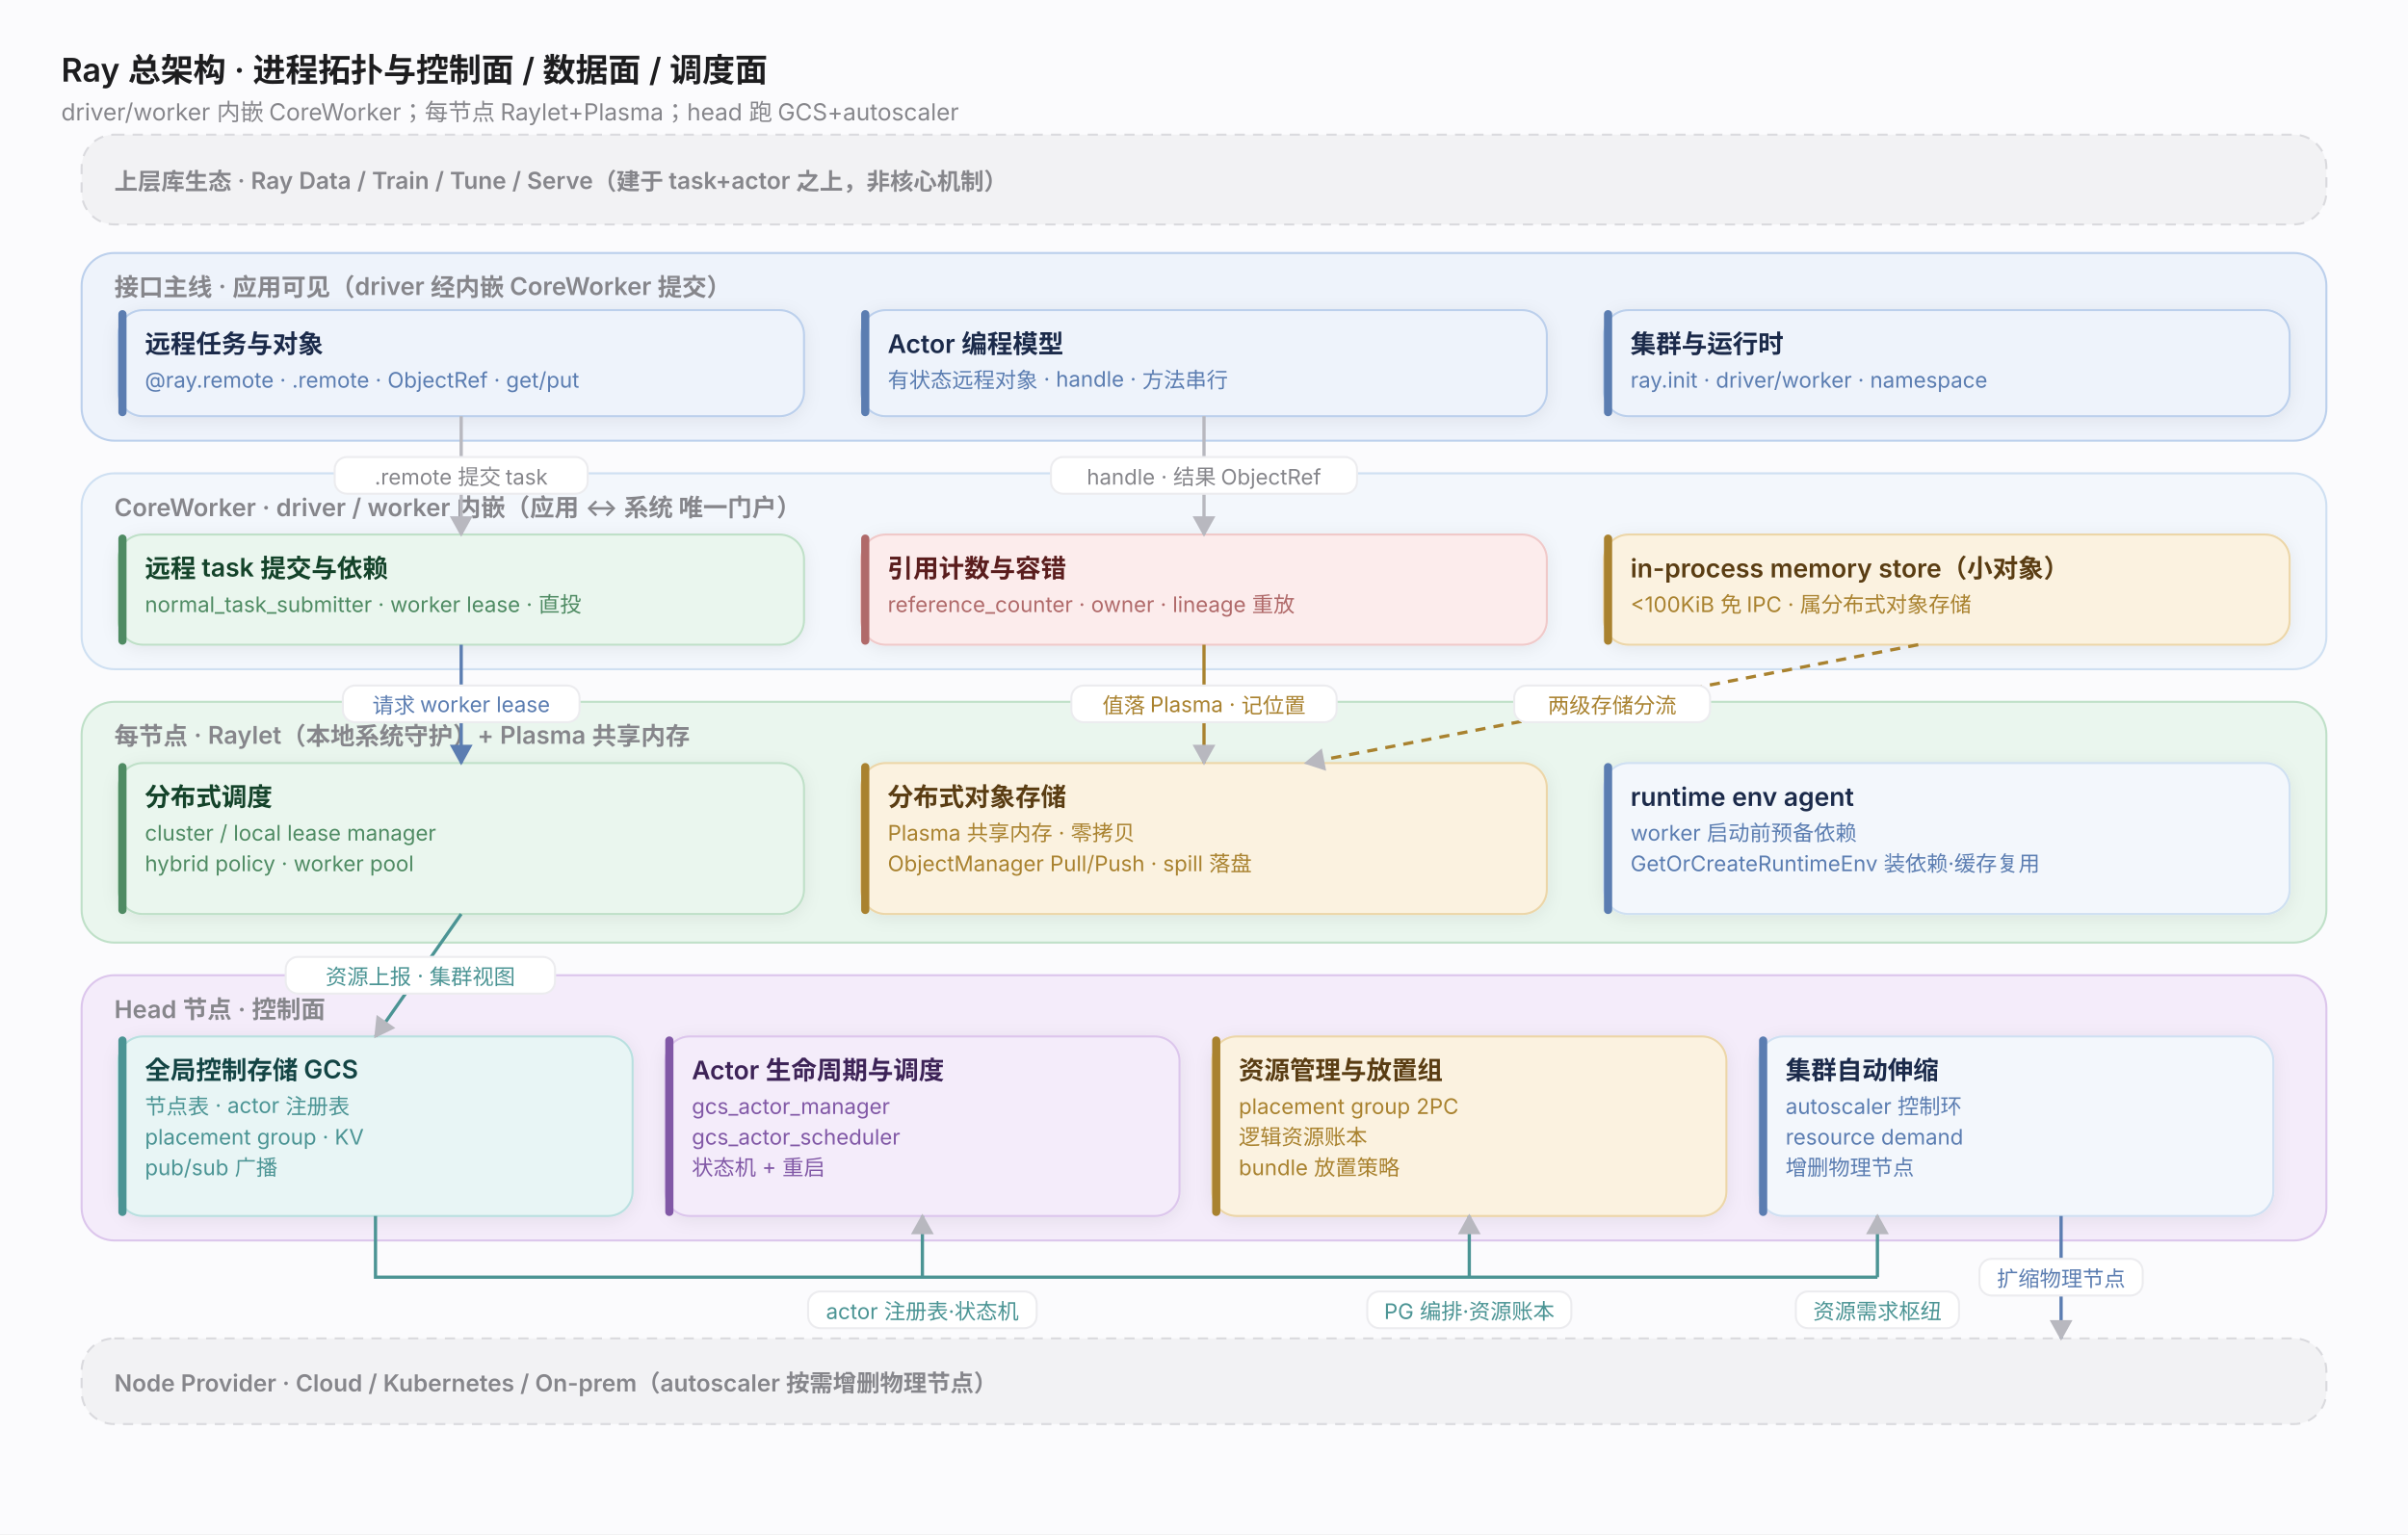
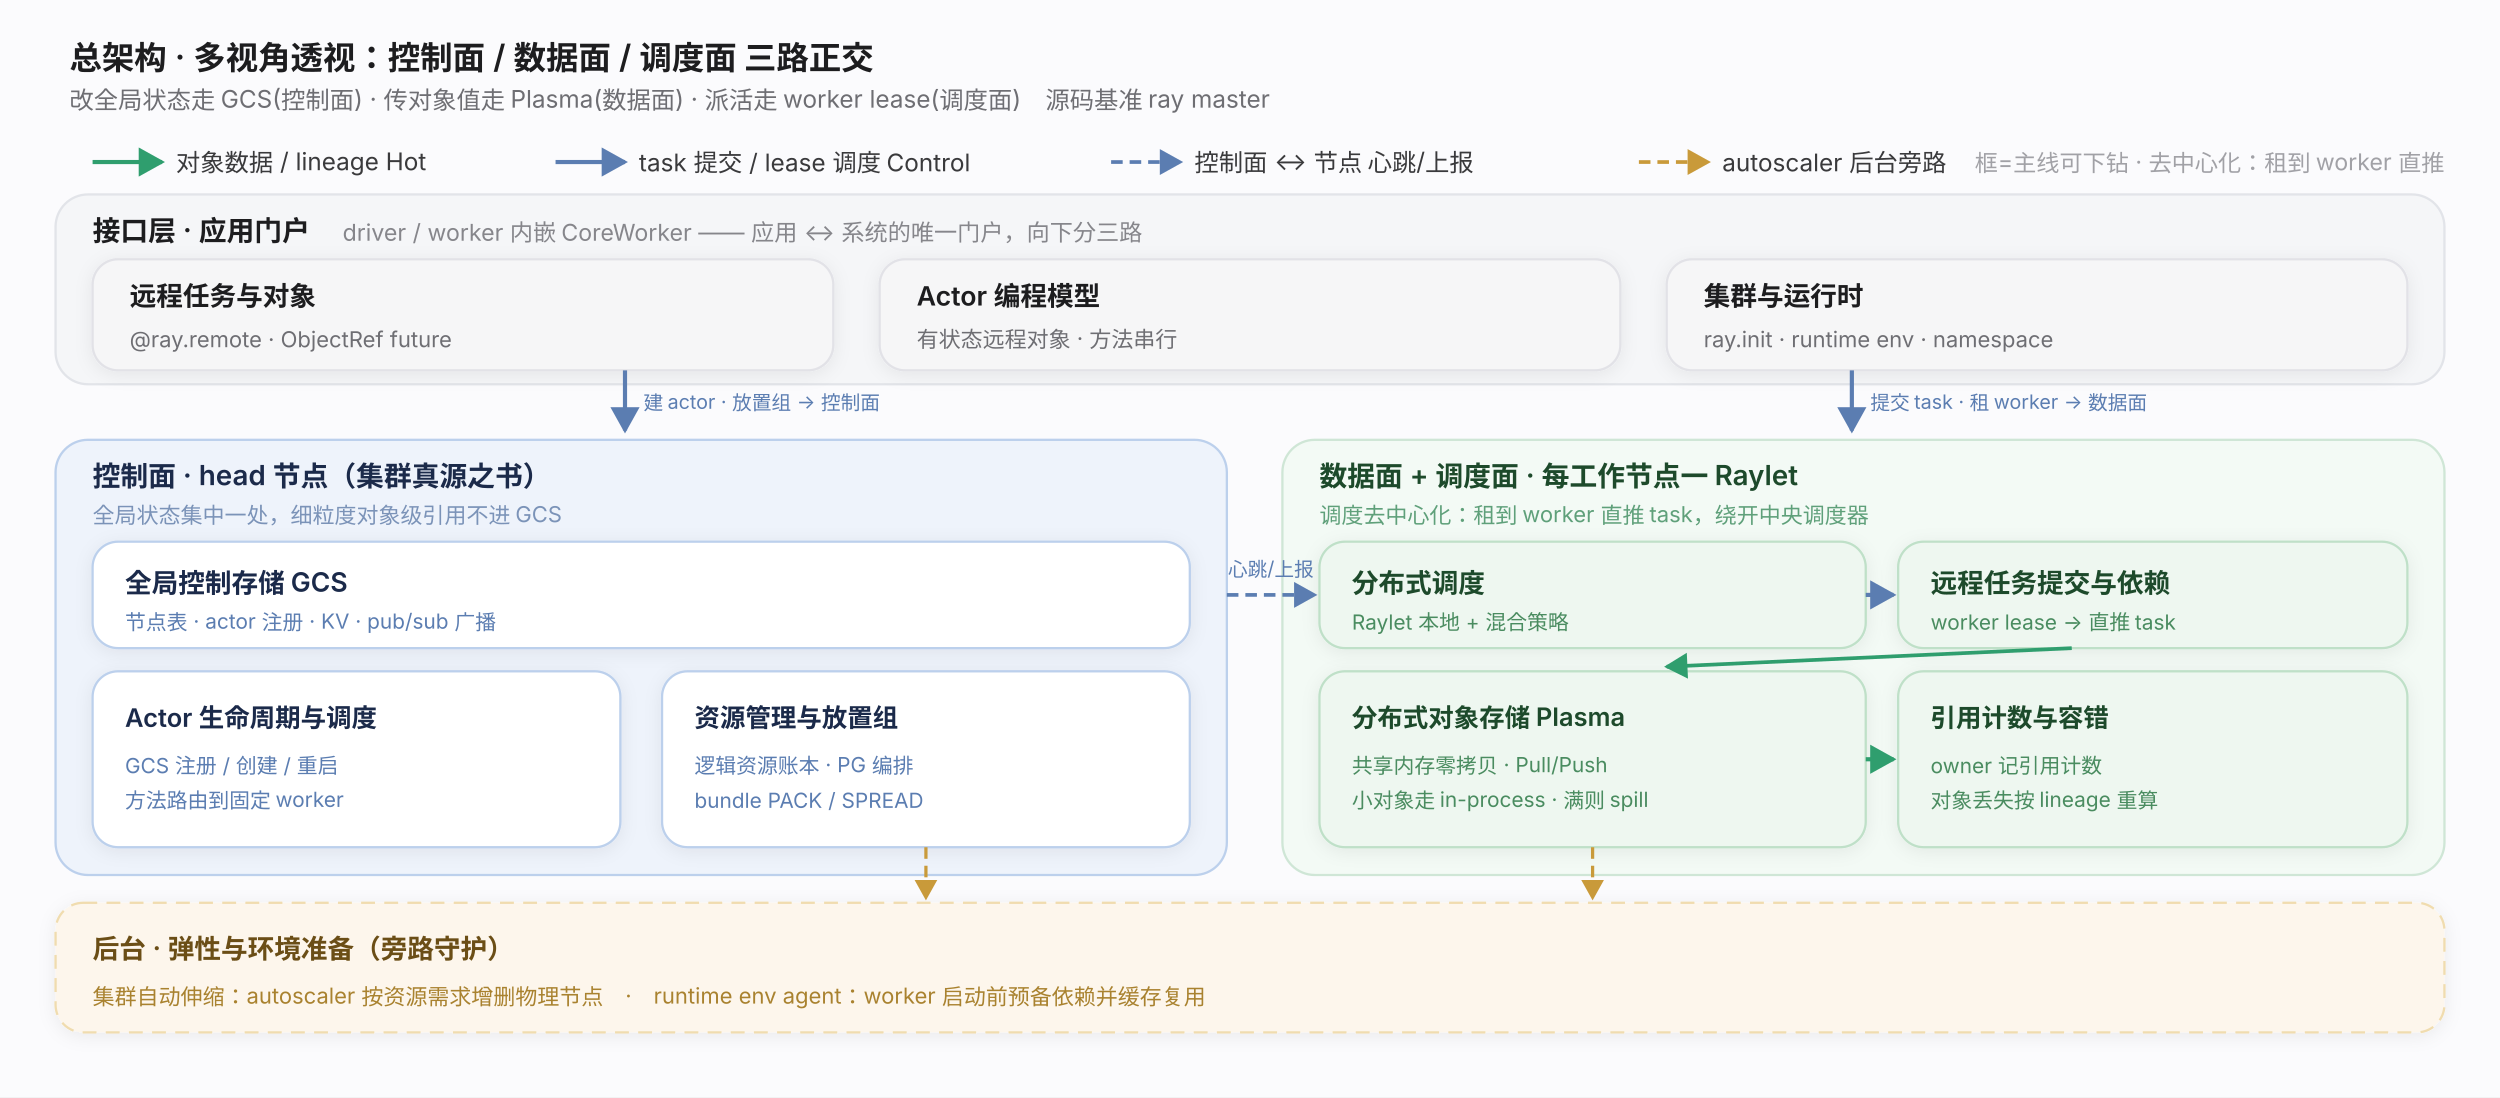
- <svg xmlns="http://www.w3.org/2000/svg" width="1180" height="752" viewBox="0 0 1180 752" font-family="-apple-system,BlinkMacSystemFont,'SF Pro Display','Helvetica Neue','PingFang SC','Microsoft YaHei',sans-serif">
+ <svg xmlns="http://www.w3.org/2000/svg" width="1080" height="474" viewBox="0 0 1080 474" font-family="-apple-system,BlinkMacSystemFont,'SF Pro Display','Helvetica Neue','PingFang SC','Microsoft YaHei',sans-serif">
  <defs>
    <filter id="soft" x="-20%" y="-20%" width="140%" height="140%">
      <feDropShadow dx="0" dy="1.5" stdDeviation="4" flood-color="#1d1d1f" flood-opacity="0.07" />
    </filter>
-     <marker id="ar" viewBox="0 0 10 10" refX="8" refY="5" markerWidth="7" markerHeight="7" orient="auto-start-reverse">
-       <path d="M0,0 L9,5 L0,10 z" fill="#b8b8bf" />
+     <marker id="aH" viewBox="0 0 10 10" refX="8" refY="5" markerWidth="7" markerHeight="7" orient="auto-start-reverse">
+       <path d="M0,0 L9,5 L0,10 z" fill="#2f9e6e" />
    </marker>
-     <marker id="arb" viewBox="0 0 10 10" refX="8" refY="5" markerWidth="7" markerHeight="7" orient="auto-start-reverse">
+     <marker id="aC" viewBox="0 0 10 10" refX="8" refY="5" markerWidth="7" markerHeight="7" orient="auto-start-reverse">
      <path d="M0,0 L9,5 L0,10 z" fill="#5b7db1" />
    </marker>
+     <marker id="aS" viewBox="0 0 10 10" refX="8" refY="5" markerWidth="7" markerHeight="7" orient="auto-start-reverse">
+       <path d="M0,0 L9,5 L0,10 z" fill="#c99a3a" />
+     </marker>
  </defs>
-   <rect width="1180" height="752" fill="#fbfbfd" />
-   <rect x="30" y="14" width="1120" height="48" fill="none" stroke="none" data-tid="Ray原理_全景主线框架" data-lab="全景主线框架" />
-   <text x="30" y="40" font-size="16" font-weight="600" fill="#1d1d1f">Ray 总架构 · 进程拓扑与控制面 / 数据面 / 调度面</text>
-   <text x="30" y="59" font-size="11.5" fill="#86868b">driver/worker 内嵌 CoreWorker；每节点 Raylet+Plasma；head 跑 GCS+autoscaler</text>
-   <rect x="40" y="66" width="1100" height="44" rx="16" fill="#f2f2f4" stroke="#dadade" stroke-dasharray="5 4" />
-   <text x="56" y="93" font-size="11.5" fill="#86868b" font-weight="600">上层库生态 · Ray Data / Train / Tune / Serve（建于 task+actor 之上，非核心机制）</text>
-   <rect x="40" y="124" width="1100" height="92" rx="16" fill="#eef3fb" stroke="#bcd0ec" />
-   <text x="56" y="145" font-size="12" font-weight="600" fill="#86868b">接口主线 · 应用可见（driver 经内嵌 CoreWorker 提交）</text>
-   <rect x="58" y="152" width="336" height="52" rx="12" fill="#eef3fb" stroke="#bcd0ec" filter="url(#soft)" data-tid="Ray原理_接口_远程任务与对象" data-lab="远程任务与对象" />
-   <rect x="58" y="152" width="4" height="52" rx="2" fill="#5b7db1" />
-   <text x="71" y="173" font-size="12.5" font-weight="600" fill="#1b2a4a">远程任务与对象</text>
-   <text x="71" y="190" font-size="10.5" fill="#5b7db1">@ray.remote · .remote · ObjectRef · get/put</text>
-   <rect x="422" y="152" width="336" height="52" rx="12" fill="#eef3fb" stroke="#bcd0ec" filter="url(#soft)" data-tid="Ray原理_接口_Actor编程模型" data-lab="Actor 编程模型" />
-   <rect x="422" y="152" width="4" height="52" rx="2" fill="#5b7db1" />
-   <text x="435" y="173" font-size="12.5" font-weight="600" fill="#1b2a4a">Actor 编程模型</text>
-   <text x="435" y="190" font-size="10.5" fill="#5b7db1">有状态远程对象 · handle · 方法串行</text>
-   <rect x="786" y="152" width="336" height="52" rx="12" fill="#eef3fb" stroke="#bcd0ec" filter="url(#soft)" data-tid="Ray原理_接口_集群与运行时" data-lab="集群与运行时" />
-   <rect x="786" y="152" width="4" height="52" rx="2" fill="#5b7db1" />
-   <text x="799" y="173" font-size="12.5" font-weight="600" fill="#1b2a4a">集群与运行时</text>
-   <text x="799" y="190" font-size="10.5" fill="#5b7db1">ray.init · driver/worker · namespace</text>
-   <rect x="40" y="232" width="1100" height="96" rx="16" fill="#f3f7fc" stroke="#cfe0f2" />
-   <text x="56" y="253" font-size="12" font-weight="600" fill="#86868b">CoreWorker · driver / worker 内嵌（应用 ↔ 系统 唯一门户）</text>
-   <rect x="58" y="262" width="336" height="54" rx="12" fill="#eaf6ee" stroke="#bfe0c8" filter="url(#soft)" data-tid="Ray原理_支撑_远程任务提交与依赖" data-lab="远程 task 提交与依赖" />
-   <rect x="58" y="262" width="4" height="54" rx="2" fill="#4f8b63" />
-   <text x="71" y="283" font-size="12.5" font-weight="600" fill="#14432a">远程 task 提交与依赖</text>
-   <text x="71" y="300" font-size="10.5" fill="#4f8b63">normal_task_submitter · worker lease · 直投</text>
-   <rect x="422" y="262" width="336" height="54" rx="12" fill="#fcecec" stroke="#f0c9c9" filter="url(#soft)" data-tid="Ray原理_支撑_引用计数与容错" data-lab="引用计数与容错" />
-   <rect x="422" y="262" width="4" height="54" rx="2" fill="#b06a6a" />
-   <text x="435" y="283" font-size="12.5" font-weight="600" fill="#5a1d1d">引用计数与容错</text>
-   <text x="435" y="300" font-size="10.5" fill="#b06a6a">reference_counter · owner · lineage 重放</text>
-   <rect x="786" y="262" width="336" height="54" rx="12" fill="#fbf2e0" stroke="#ecd6a8" filter="url(#soft)" data-tid="Ray原理_支撑_分布式对象存储" data-lab="in-process memory store" />
-   <rect x="786" y="262" width="4" height="54" rx="2" fill="#a9822f" />
-   <text x="799" y="283" font-size="12.5" font-weight="600" fill="#5a3d13">in-process memory store（小对象）</text>
-   <text x="799" y="300" font-size="10.5" fill="#a9822f">&lt;100KiB 免 IPC · 属分布式对象存储</text>
-   <rect x="40" y="344" width="1100" height="118" rx="16" fill="#eaf6ee" stroke="#bfe0c8" />
-   <text x="56" y="365" font-size="12" font-weight="600" fill="#86868b">每节点 · Raylet（本地系统守护）+ Plasma 共享内存</text>
-   <rect x="58" y="374" width="336" height="74" rx="12" fill="#eaf6ee" stroke="#bfe0c8" filter="url(#soft)" data-tid="Ray原理_支撑_分布式调度" data-lab="分布式调度" />
-   <rect x="58" y="374" width="4" height="74" rx="2" fill="#4f8b63" />
-   <text x="71" y="395" font-size="12.5" font-weight="600" fill="#14432a">分布式调度</text>
-   <text x="71" y="412" font-size="10.5" fill="#4f8b63">cluster / local lease manager</text>
-   <text x="71" y="427" font-size="10.5" fill="#4f8b63">hybrid policy · worker pool</text>
-   <rect x="422" y="374" width="336" height="74" rx="12" fill="#fbf2e0" stroke="#ecd6a8" filter="url(#soft)" data-tid="Ray原理_支撑_分布式对象存储" data-lab="分布式对象存储 · Plasma" />
-   <rect x="422" y="374" width="4" height="74" rx="2" fill="#a9822f" />
-   <text x="435" y="395" font-size="12.5" font-weight="600" fill="#5a3d13">分布式对象存储</text>
-   <text x="435" y="412" font-size="10.5" fill="#a9822f">Plasma 共享内存 · 零拷贝</text>
-   <text x="435" y="427" font-size="10.5" fill="#a9822f">ObjectManager Pull/Push · spill 落盘</text>
-   <rect x="786" y="374" width="336" height="74" rx="12" fill="#f3f7fc" stroke="#cfe0f2" filter="url(#soft)" data-tid="Ray原理_支撑_自动伸缩与运行时环境" data-lab="runtime env agent" />
-   <rect x="786" y="374" width="4" height="74" rx="2" fill="#5b7db1" />
-   <text x="799" y="395" font-size="12.5" font-weight="600" fill="#1b2a4a">runtime env agent</text>
-   <text x="799" y="412" font-size="10.5" fill="#5b7db1">worker 启动前预备依赖</text>
-   <text x="799" y="427" font-size="10.5" fill="#5b7db1">GetOrCreateRuntimeEnv 装依赖·缓存复用</text>
-   <rect x="40" y="478" width="1100" height="130" rx="16" fill="#f4ecfa" stroke="#dcc6ec" />
-   <text x="56" y="499" font-size="12" font-weight="600" fill="#86868b">Head 节点 · 控制面</text>
-   <rect x="58" y="508" width="252" height="88" rx="12" fill="#e8f5f5" stroke="#b9e0e0" filter="url(#soft)" data-tid="Ray原理_支撑_全局控制存储GCS" data-lab="全局控制存储 GCS" />
-   <rect x="58" y="508" width="4" height="88" rx="2" fill="#4b9494" />
-   <text x="71" y="529" font-size="12.5" font-weight="600" fill="#134444">全局控制存储 GCS</text>
-   <text x="71" y="546" font-size="10.5" fill="#4b9494">节点表 · actor 注册表</text>
-   <text x="71" y="561" font-size="10.5" fill="#4b9494">placement group · KV</text>
-   <text x="71" y="576" font-size="10.5" fill="#4b9494">pub/sub 广播</text>
-   <rect x="326" y="508" width="252" height="88" rx="12" fill="#f4ecfa" stroke="#dcc6ec" filter="url(#soft)" data-tid="Ray原理_支撑_Actor生命周期与调度" data-lab="Actor 生命周期与调度" />
-   <rect x="326" y="508" width="4" height="88" rx="2" fill="#8158a6" />
-   <text x="339" y="529" font-size="12.5" font-weight="600" fill="#3d2357">Actor 生命周期与调度</text>
-   <text x="339" y="546" font-size="10.5" fill="#8158a6">gcs_actor_manager</text>
-   <text x="339" y="561" font-size="10.5" fill="#8158a6">gcs_actor_scheduler</text>
-   <text x="339" y="576" font-size="10.5" fill="#8158a6">状态机 + 重启</text>
-   <rect x="594" y="508" width="252" height="88" rx="12" fill="#fbf2e0" stroke="#ecd6a8" filter="url(#soft)" data-tid="Ray原理_支撑_资源管理与放置组" data-lab="资源管理与放置组" />
-   <rect x="594" y="508" width="4" height="88" rx="2" fill="#a9822f" />
-   <text x="607" y="529" font-size="12.5" font-weight="600" fill="#5a3d13">资源管理与放置组</text>
-   <text x="607" y="546" font-size="10.5" fill="#a9822f">placement group 2PC</text>
-   <text x="607" y="561" font-size="10.5" fill="#a9822f">逻辑资源账本</text>
-   <text x="607" y="576" font-size="10.5" fill="#a9822f">bundle 放置策略</text>
-   <rect x="862" y="508" width="252" height="88" rx="12" fill="#f3f7fc" stroke="#cfe0f2" filter="url(#soft)" data-tid="Ray原理_支撑_自动伸缩与运行时环境" data-lab="集群自动伸缩" />
-   <rect x="862" y="508" width="4" height="88" rx="2" fill="#5b7db1" />
-   <text x="875" y="529" font-size="12.5" font-weight="600" fill="#1b2a4a">集群自动伸缩</text>
-   <text x="875" y="546" font-size="10.5" fill="#5b7db1">autoscaler 控制环</text>
-   <text x="875" y="561" font-size="10.5" fill="#5b7db1">resource demand</text>
-   <text x="875" y="576" font-size="10.5" fill="#5b7db1">增删物理节点</text>
-   <rect x="40" y="656" width="1100" height="42" rx="16" fill="#f2f2f4" stroke="#dadade" stroke-dasharray="5 4" />
-   <text x="56" y="682" font-size="11.5" fill="#86868b" font-weight="600">Node Provider · Cloud / Kubernetes / On-prem（autoscaler 按需增删物理节点）</text>
-   <line x1="226" y1="204" x2="226" y2="262" stroke="#b8b8bf" stroke-width="1.6" marker-end="url(#ar)" />
-   <rect x="164" y="224" width="124" height="18" rx="6" fill="#ffffff" stroke="#ececef" />
-   <text x="226" y="237.5" font-size="10.5" fill="#86868b" text-anchor="middle">.remote 提交 task</text>
-   <line x1="590" y1="204" x2="590" y2="262" stroke="#b8b8bf" stroke-width="1.6" marker-end="url(#ar)" />
-   <rect x="515" y="224" width="150" height="18" rx="6" fill="#ffffff" stroke="#ececef" />
-   <text x="590" y="237.5" font-size="10.5" fill="#86868b" text-anchor="middle">handle · 结果 ObjectRef</text>
-   <line x1="226" y1="316" x2="226" y2="374" stroke="#5b7db1" stroke-width="1.6" marker-end="url(#arb)" />
-   <rect x="168" y="336" width="116" height="18" rx="6" fill="#ffffff" stroke="#ececef" />
-   <text x="226" y="349.5" font-size="10.5" fill="#5b7db1" text-anchor="middle">请求 worker lease</text>
-   <line x1="590" y1="316" x2="590" y2="374" stroke="#a9822f" stroke-width="1.6" marker-end="url(#ar)" />
-   <rect x="525" y="336" width="130" height="18" rx="6" fill="#ffffff" stroke="#ececef" />
-   <text x="590" y="349.5" font-size="10.5" fill="#a9822f" text-anchor="middle">值落 Plasma · 记位置</text>
-   <line x1="940" y1="316" x2="640" y2="374" stroke="#a9822f" stroke-width="1.6" stroke-dasharray="5 4" marker-end="url(#ar)" />
-   <rect x="742" y="336" width="96" height="18" rx="6" fill="#ffffff" stroke="#ececef" />
-   <text x="790" y="349.5" font-size="10.5" fill="#a9822f" text-anchor="middle">两级存储分流</text>
-   <line x1="226" y1="448" x2="184" y2="508" stroke="#4b9494" stroke-width="1.6" marker-end="url(#ar)" />
-   <rect x="140" y="469" width="132" height="18" rx="6" fill="#ffffff" stroke="#ececef" />
-   <text x="206" y="482.5" font-size="10.5" fill="#4b9494" text-anchor="middle">资源上报 · 集群视图</text>
-   <path d="M184,596 L184,626 L920,626" stroke="#4b9494" stroke-width="1.6" fill="none" />
-   <line x1="452" y1="626" x2="452" y2="596" stroke="#4b9494" stroke-width="1.6" marker-end="url(#ar)" />
-   <line x1="720" y1="626" x2="720" y2="596" stroke="#4b9494" stroke-width="1.6" marker-end="url(#ar)" />
-   <line x1="920" y1="626" x2="920" y2="596" stroke="#4b9494" stroke-width="1.6" marker-end="url(#ar)" />
-   <rect x="396" y="633" width="112" height="18" rx="6" fill="#ffffff" stroke="#ececef" />
-   <text x="452" y="646.5" font-size="10.5" fill="#4b9494" text-anchor="middle">actor 注册表·状态机</text>
-   <rect x="670" y="633" width="100" height="18" rx="6" fill="#ffffff" stroke="#ececef" />
-   <text x="720" y="646.5" font-size="10.5" fill="#4b9494" text-anchor="middle">PG 编排·资源账本</text>
-   <rect x="880" y="633" width="80" height="18" rx="6" fill="#ffffff" stroke="#ececef" />
-   <text x="920" y="646.5" font-size="10.5" fill="#4b9494" text-anchor="middle">资源需求枢纽</text>
-   <line x1="1010" y1="596" x2="1010" y2="656" stroke="#5b7db1" stroke-width="1.6" marker-end="url(#ar)" />
-   <rect x="970" y="617" width="80" height="18" rx="6" fill="#ffffff" stroke="#ececef" />
-   <text x="1010" y="630.5" font-size="10.5" fill="#5b7db1" text-anchor="middle">扩缩物理节点</text>
+   <rect width="1080" height="474" fill="#fbfbfd" />
+   <rect x="24" y="8" width="1032" height="46" rx="10" fill="none" data-tid="Ray原理_全景主线框架" data-lab="全景主线框架" />
+   <text x="30" y="30" font-size="14" font-weight="600" fill="#1d1d1f">总架构 · 多视角透视：控制面 / 数据面 / 调度面 三路正交</text>
+   <text x="30" y="47" font-size="10.5" fill="#6e6e73">改全局状态走 GCS(控制面) · 传对象值走 Plasma(数据面) · 派活走 worker lease(调度面)　源码基准 ray master</text>
+   <line x1="40" y1="70" x2="70" y2="70" stroke="#2f9e6e" stroke-width="1.8" marker-end="url(#aH)" />
+   <text x="76" y="74" font-size="10.5" fill="#3a3a3c">对象数据 / lineage Hot</text>
+   <line x1="240" y1="70" x2="270" y2="70" stroke="#5b7db1" stroke-width="1.8" marker-end="url(#aC)" />
+   <text x="276" y="74" font-size="10.5" fill="#3a3a3c">task 提交 / lease 调度 Control</text>
+   <line x1="480" y1="70" x2="510" y2="70" stroke="#5b7db1" stroke-width="1.6" stroke-dasharray="5 3" marker-end="url(#aC)" />
+   <text x="516" y="74" font-size="10.5" fill="#3a3a3c">控制面 ↔ 节点 心跳/上报</text>
+   <line x1="708" y1="70" x2="738" y2="70" stroke="#c99a3a" stroke-width="1.6" stroke-dasharray="5 3" marker-end="url(#aS)" />
+   <text x="744" y="74" font-size="10.5" fill="#3a3a3c">autoscaler 后台旁路</text>
+   <text x="1056" y="74" font-size="10" fill="#a1a1a6" text-anchor="end">框=主线可下钻 · 去中心化：租到 worker 直推</text>
+   <rect x="24" y="84" width="1032" height="82" rx="14" fill="#f5f6f8" stroke="#e2e4e9" />
+   <text x="40" y="104" font-size="12" font-weight="600" fill="#1d1d1f">接口层 · 应用门户</text>
+   <text x="148" y="104" font-size="10" fill="#86868b">driver / worker 内嵌 CoreWorker —— 应用 ↔ 系统的唯一门户，向下分三路</text>
+   <rect x="40" y="112" width="320" height="48" rx="11" fill="#f6f6f7" stroke="#e2e2e7" filter="url(#soft)" data-tid="Ray原理_接口_远程任务与对象" data-lab="远程任务与对象" />
+   <text x="56" y="132" font-size="11.5" font-weight="600" fill="#1d1d1f">远程任务与对象</text>
+   <text x="56" y="150" font-size="9.5" fill="#6e6e73">@ray.remote · ObjectRef future</text>
+   <rect x="380" y="112" width="320" height="48" rx="11" fill="#f6f6f7" stroke="#e2e2e7" filter="url(#soft)" data-tid="Ray原理_接口_Actor编程模型" data-lab="Actor 编程模型" />
+   <text x="396" y="132" font-size="11.5" font-weight="600" fill="#1d1d1f">Actor 编程模型</text>
+   <text x="396" y="150" font-size="9.5" fill="#6e6e73">有状态远程对象 · 方法串行</text>
+   <rect x="720" y="112" width="320" height="48" rx="11" fill="#f6f6f7" stroke="#e2e2e7" filter="url(#soft)" data-tid="Ray原理_接口_集群与运行时" data-lab="集群与运行时" />
+   <text x="736" y="132" font-size="11.5" font-weight="600" fill="#1d1d1f">集群与运行时</text>
+   <text x="736" y="150" font-size="9.5" fill="#6e6e73">ray.init · runtime env · namespace</text>
+   <line x1="270" y1="160" x2="270" y2="186" stroke="#5b7db1" stroke-width="1.8" fill="none" marker-end="url(#aC)" />
+   <text x="278" y="177" font-size="8.5" fill="#5b7db1">建 actor · 放置组 → 控制面</text>
+   <line x1="800" y1="160" x2="800" y2="186" stroke="#5b7db1" stroke-width="1.8" fill="none" marker-end="url(#aC)" />
+   <text x="808" y="177" font-size="8.5" fill="#5b7db1">提交 task · 租 worker → 数据面</text>
+   <rect x="24" y="190" width="506" height="188" rx="14" fill="#eef3fb" stroke="#bcd0ec" />
+   <text x="40" y="210" font-size="12" font-weight="600" fill="#1b2a4a">控制面 · head 节点（集群真源之书）</text>
+   <text x="40" y="226" font-size="9.5" fill="#7b93b8">全局状态集中一处，细粒度对象级引用不进 GCS</text>
+   <rect x="40" y="234" width="474" height="46" rx="11" fill="#ffffff" stroke="#bcd0ec" filter="url(#soft)" data-tid="Ray原理_支撑_全局控制存储GCS" data-lab="全局控制存储 GCS" />
+   <text x="54" y="256" font-size="11.5" font-weight="600" fill="#1b2a4a">全局控制存储 GCS</text>
+   <text x="54" y="272" font-size="9" fill="#5b7db1">节点表 · actor 注册 · KV · pub/sub 广播</text>
+   <rect x="40" y="290" width="228" height="76" rx="11" fill="#ffffff" stroke="#bcd0ec" filter="url(#soft)" data-tid="Ray原理_支撑_Actor生命周期与调度" data-lab="Actor 生命周期与调度" />
+   <text x="54" y="314" font-size="11" font-weight="600" fill="#1b2a4a">Actor 生命周期与调度</text>
+   <text x="54" y="334" font-size="9" fill="#5b7db1">GCS 注册 / 创建 / 重启</text>
+   <text x="54" y="349" font-size="9" fill="#5b7db1">方法路由到固定 worker</text>
+   <rect x="286" y="290" width="228" height="76" rx="11" fill="#ffffff" stroke="#bcd0ec" filter="url(#soft)" data-tid="Ray原理_支撑_资源管理与放置组" data-lab="资源管理与放置组" />
+   <text x="300" y="314" font-size="11" font-weight="600" fill="#1b2a4a">资源管理与放置组</text>
+   <text x="300" y="334" font-size="9" fill="#5b7db1">逻辑资源账本 · PG 编排</text>
+   <text x="300" y="349" font-size="9" fill="#5b7db1">bundle PACK / SPREAD</text>
+   <rect x="554" y="190" width="502" height="188" rx="14" fill="#f3faf5" stroke="#cfe6d6" />
+   <text x="570" y="210" font-size="12" font-weight="600" fill="#1d4a2b">数据面 + 调度面 · 每工作节点一 Raylet</text>
+   <text x="570" y="226" font-size="9.5" fill="#5fa07a">调度去中心化：租到 worker 直推 task，绕开中央调度器</text>
+   <rect x="570" y="234" width="236" height="46" rx="11" fill="#eef7f0" stroke="#bfe0c8" filter="url(#soft)" data-tid="Ray原理_支撑_分布式调度" data-lab="分布式调度" />
+   <text x="584" y="256" font-size="11.5" font-weight="600" fill="#1d4a2b">分布式调度</text>
+   <text x="584" y="272" font-size="9" fill="#4a8c60">Raylet 本地 + 混合策略</text>
+   <rect x="820" y="234" width="220" height="46" rx="11" fill="#eef7f0" stroke="#bfe0c8" filter="url(#soft)" data-tid="Ray原理_支撑_远程任务提交与依赖" data-lab="远程任务提交与依赖" />
+   <text x="834" y="256" font-size="11.5" font-weight="600" fill="#1d4a2b">远程任务提交与依赖</text>
+   <text x="834" y="272" font-size="9" fill="#4a8c60">worker lease → 直推 task</text>
+   <rect x="570" y="290" width="236" height="76" rx="11" fill="#eef7f0" stroke="#bfe0c8" filter="url(#soft)" data-tid="Ray原理_支撑_分布式对象存储" data-lab="分布式对象存储" />
+   <text x="584" y="314" font-size="11" font-weight="600" fill="#1d4a2b">分布式对象存储 Plasma</text>
+   <text x="584" y="334" font-size="9" fill="#4a8c60">共享内存零拷贝 · Pull/Push</text>
+   <text x="584" y="349" font-size="9" fill="#4a8c60">小对象走 in-process · 满则 spill</text>
+   <rect x="820" y="290" width="220" height="76" rx="11" fill="#eef7f0" stroke="#bfe0c8" filter="url(#soft)" data-tid="Ray原理_支撑_引用计数与容错" data-lab="引用计数与容错" />
+   <text x="834" y="314" font-size="11" font-weight="600" fill="#1d4a2b">引用计数与容错</text>
+   <text x="834" y="334" font-size="9" fill="#4a8c60">owner 记引用计数</text>
+   <text x="834" y="349" font-size="9" fill="#4a8c60">对象丢失按 lineage 重算</text>
+   <line x1="806" y1="257" x2="818" y2="257" stroke="#5b7db1" stroke-width="1.8" fill="none" marker-end="url(#aC)" />
+   <line x1="806" y1="328" x2="818" y2="328" stroke="#2f9e6e" stroke-width="1.8" fill="none" marker-end="url(#aH)" />
+   <line x1="895" y1="280" x2="720" y2="288" stroke="#2f9e6e" stroke-width="1.6" fill="none" marker-end="url(#aH)" />
+   <line x1="530" y1="257" x2="568" y2="257" stroke="#5b7db1" stroke-width="1.6" stroke-dasharray="5 3" fill="none" marker-end="url(#aC)" />
+   <text x="549" y="249" font-size="8.5" fill="#5b7db1" text-anchor="middle">心跳/上报</text>
+   <rect x="24" y="390" width="1032" height="56" rx="12" fill="#fdf6ec" stroke="#f0dcaf" stroke-dasharray="6 4" filter="url(#soft)" data-tid="Ray原理_支撑_自动伸缩与运行时环境" data-lab="自动伸缩与运行时环境" />
+   <text x="40" y="414" font-size="11.5" font-weight="600" fill="#6b4e16">后台 · 弹性与环境准备（旁路守护）</text>
+   <text x="40" y="434" font-size="9.5" fill="#a9822f">集群自动伸缩：autoscaler 按资源需求增删物理节点　·　runtime env agent：worker 启动前预备依赖并缓存复用</text>
+   <g stroke="#c99a3a" stroke-width="1.4" stroke-dasharray="5 3" fill="none">
+     <line x1="400" y1="366" x2="400" y2="388" marker-end="url(#aS)" />
+     <line x1="688" y1="366" x2="688" y2="388" marker-end="url(#aS)" />
+   </g>
</svg>
